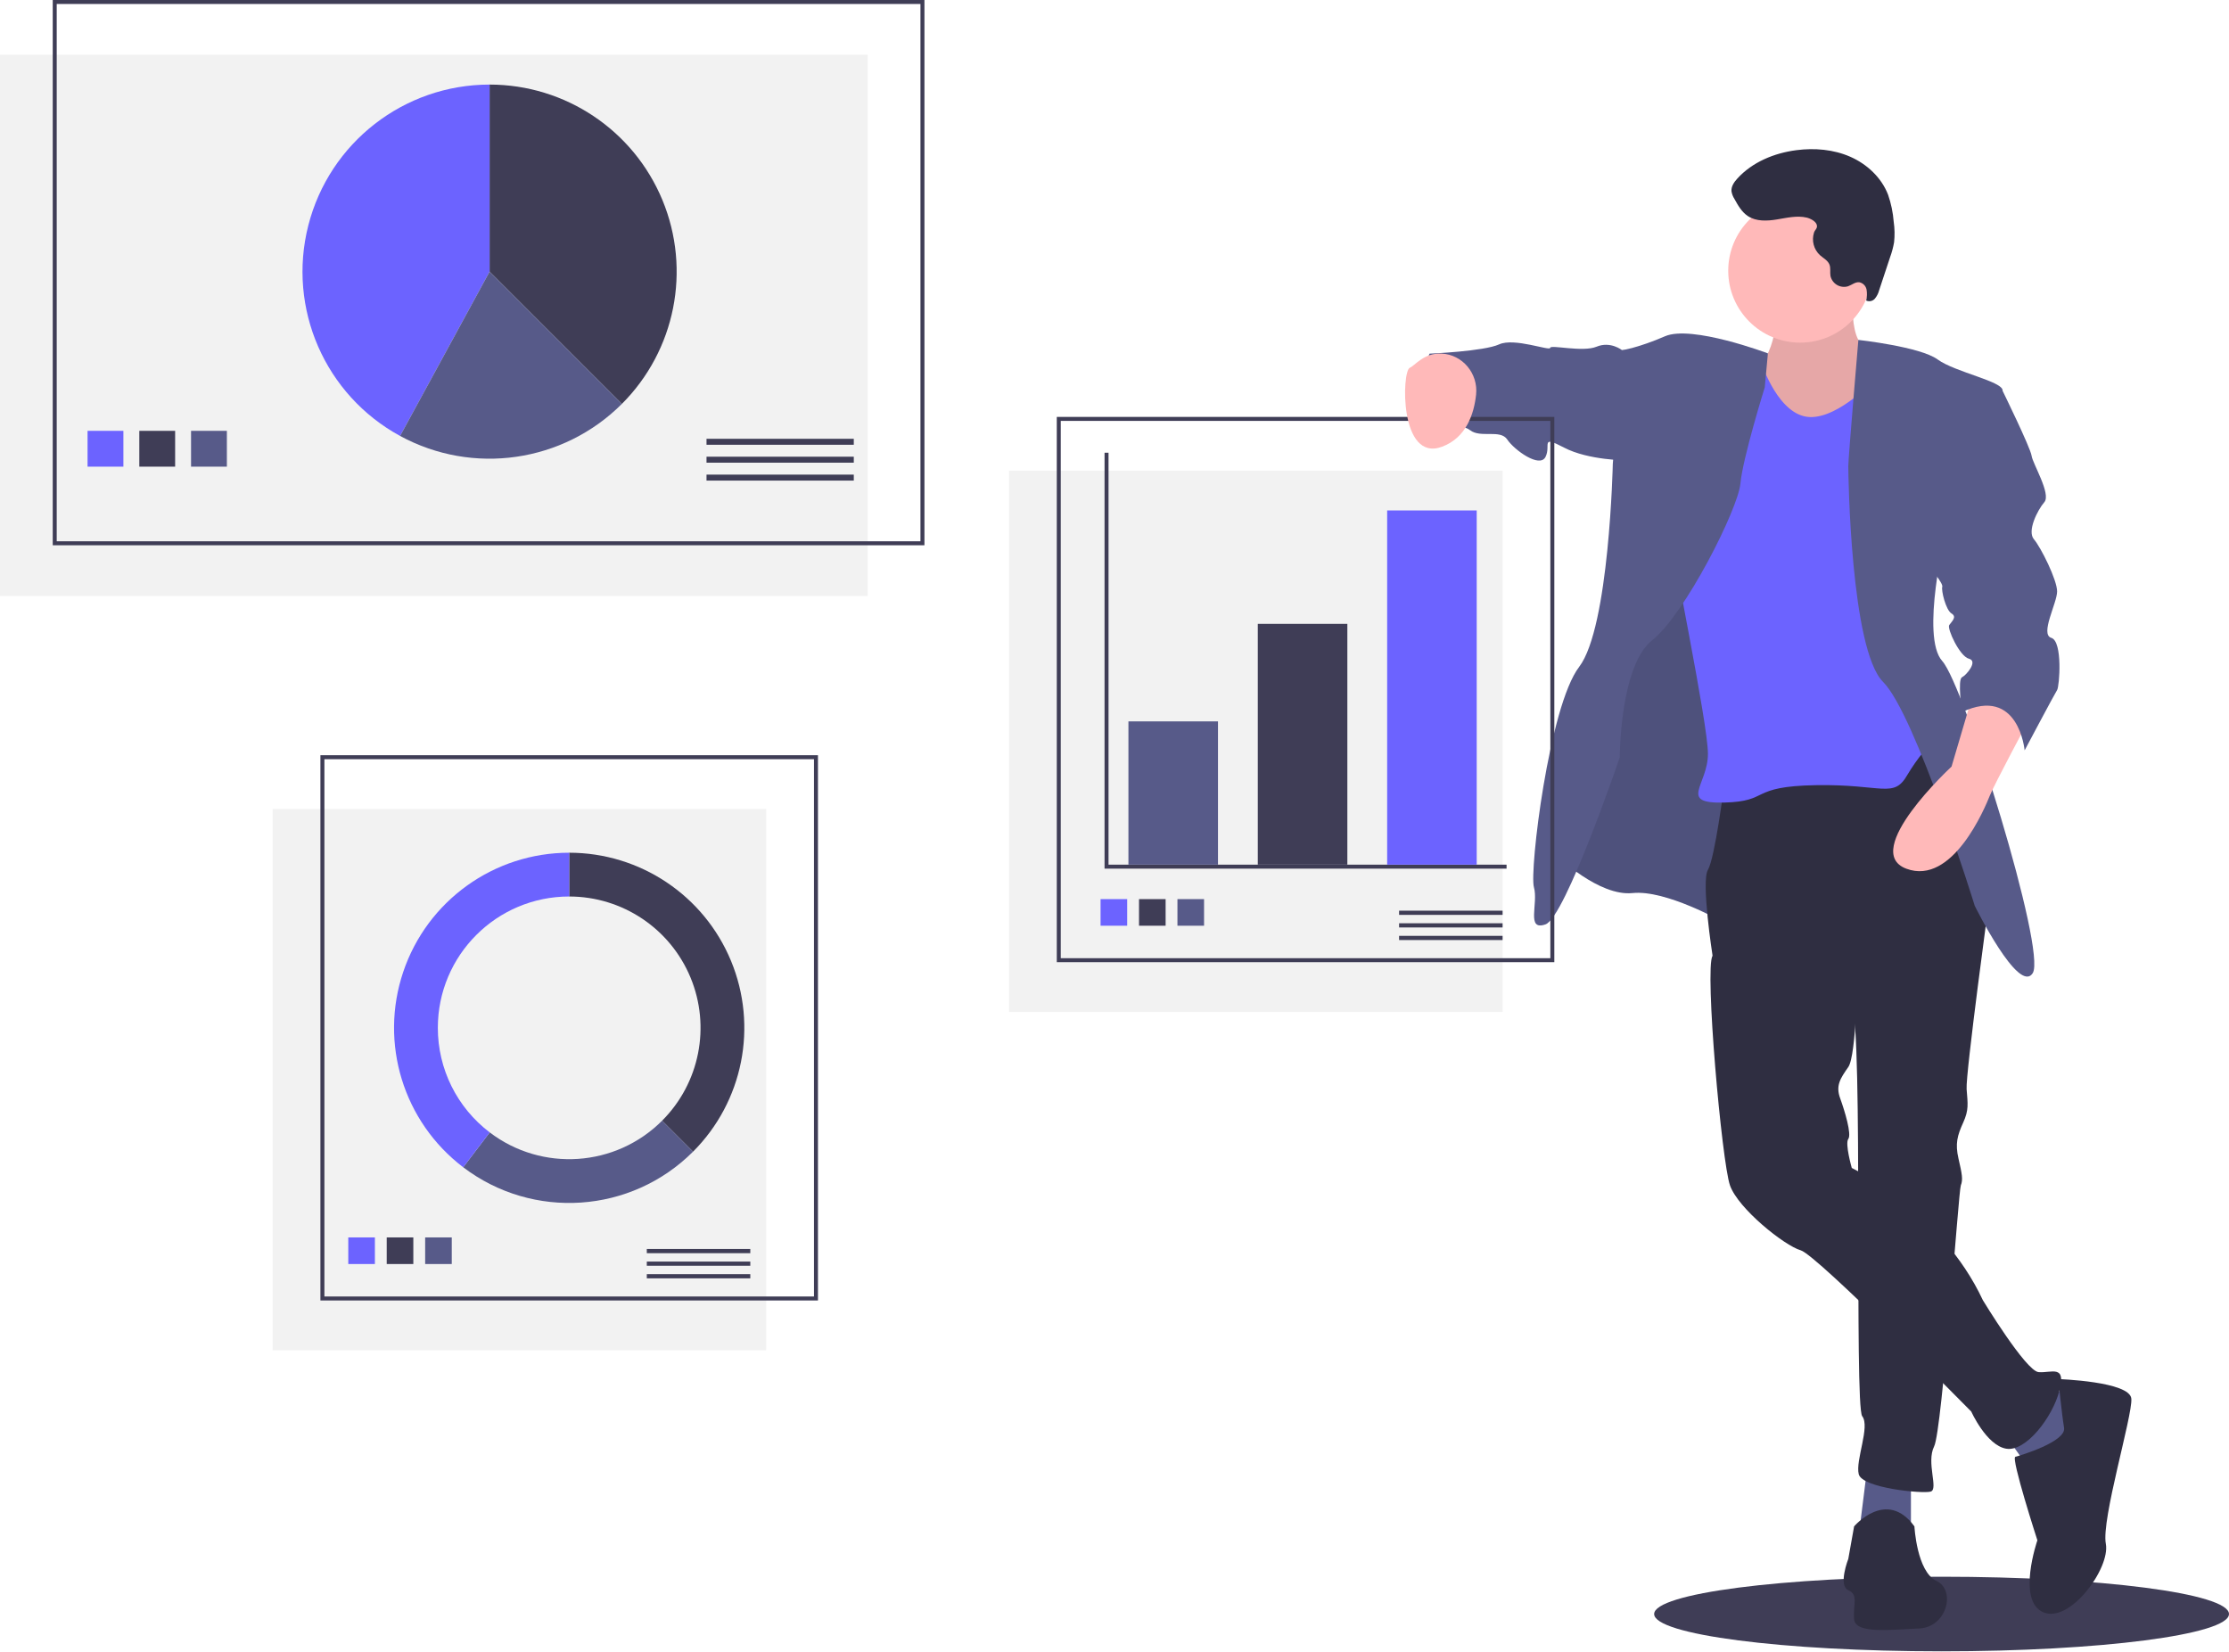
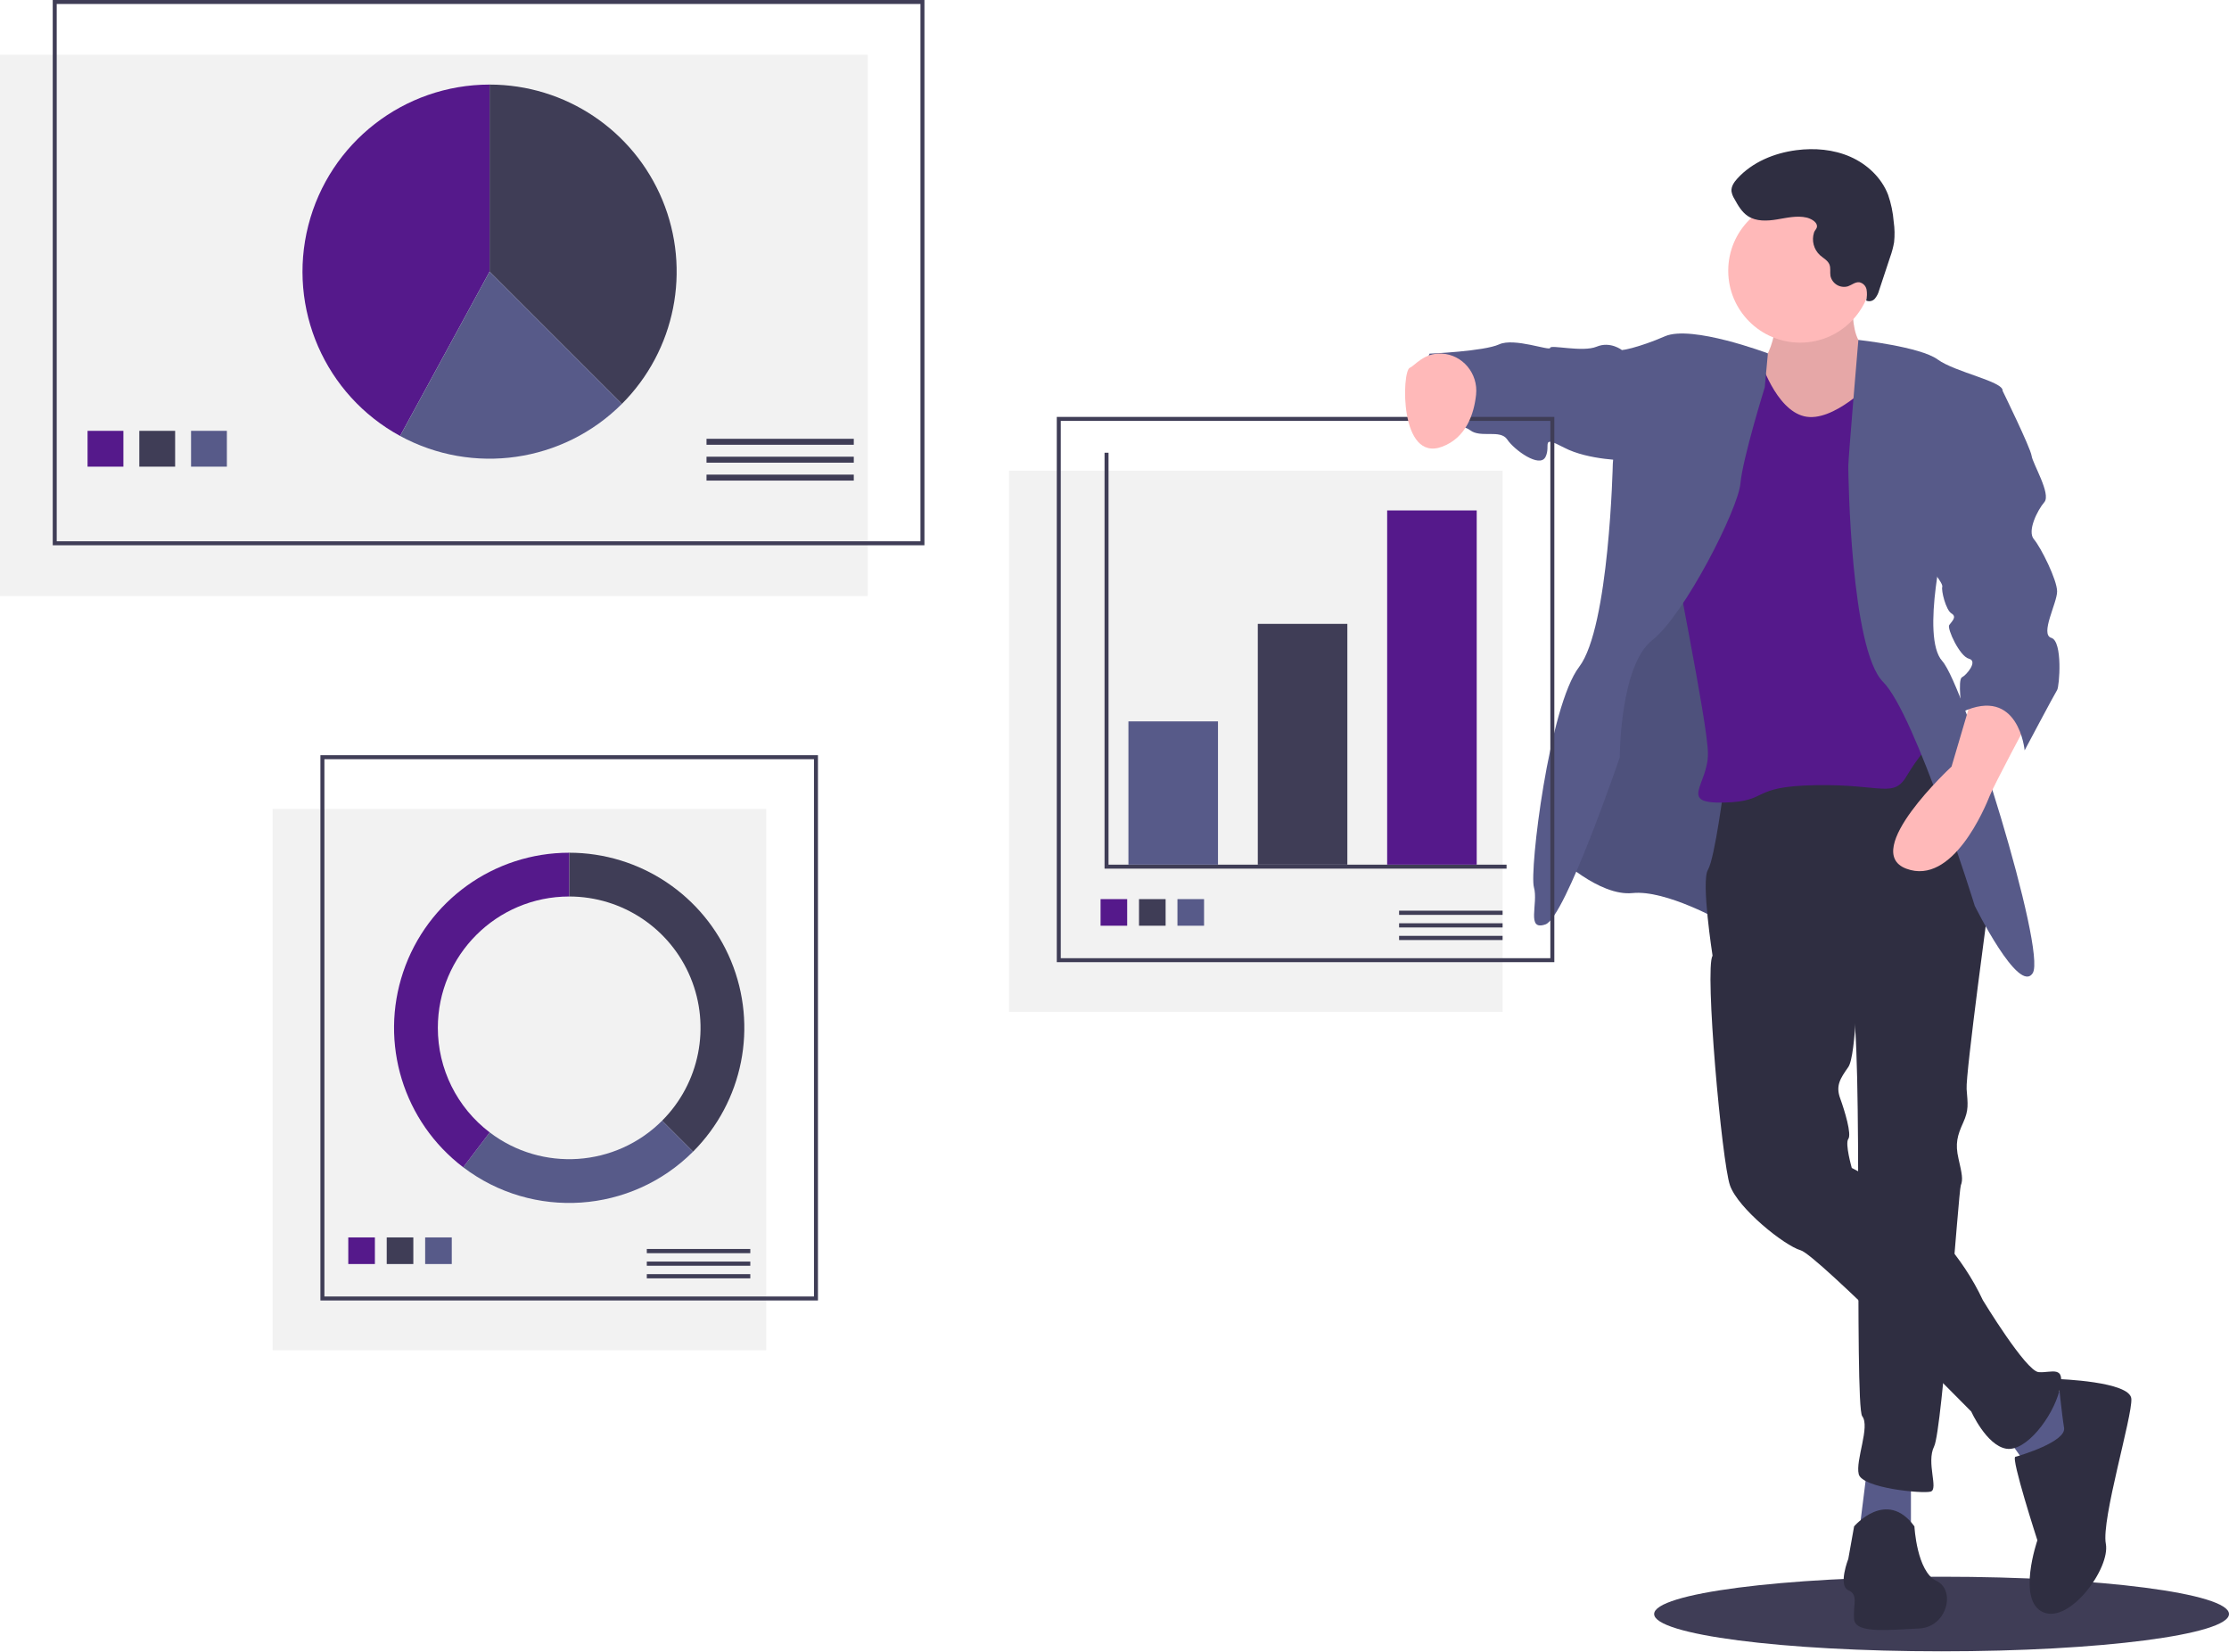
<svg xmlns="http://www.w3.org/2000/svg" id="fa973782-3a18-4630-a762-87130b613ac3" data-name="Layer 1" width="1120" height="829.801" viewBox="0 0 1120 829.801">
  <ellipse cx="975.579" cy="811.059" rx="144.421" ry="18.742" fill="#3f3d56" />
  <rect y="27.5" width="436" height="272" fill="#f2f2f2" />
  <rect x="27.5" y="1" width="436" height="272" fill="none" stroke="#3f3d56" stroke-miterlimit="10" stroke-width="2" />
  <path d="M352.468,237.568A94,94,0,0,0,286,77.1v94Z" transform="translate(-40 -34.59967)" fill="#3f3d56" />
-   <path d="M286,77.1a94.011,94.011,0,0,0-44.968,176.564L286,171.1Z" transform="translate(-40 -34.59967)" fill="#6c63ff" />
+   <path d="M286,77.1a94.011,94.011,0,0,0-44.968,176.564L286,171.1Z" transform="translate(-40 -34.59967)" fill="#55198b" />
  <path d="M352.468,237.568,286,171.1l-44.968,82.564a94.049,94.049,0,0,0,111.436-16.096Z" transform="translate(-40 -34.59967)" fill="#575a89" />
-   <rect x="44" y="216.5" width="18" height="18" fill="#6c63ff" />
+   <rect x="44" y="216.5" width="18" height="18" fill="#55198b" />
  <rect x="70" y="216.5" width="18" height="18" fill="#3f3d56" />
  <rect x="96" y="216.5" width="18" height="18" fill="#575a89" />
  <rect x="355" y="220.5" width="74" height="3" fill="#3f3d56" />
  <rect x="355" y="229.5" width="74" height="3" fill="#3f3d56" />
  <rect x="355" y="238.5" width="74" height="3" fill="#3f3d56" />
  <rect x="137" y="406.5" width="248" height="272" fill="#f2f2f2" />
  <rect x="162" y="380.5" width="248" height="272" fill="none" stroke="#3f3d56" stroke-miterlimit="10" stroke-width="2" />
-   <rect x="175" y="621.814" width="13.371" height="13.371" fill="#6c63ff" />
+   <rect x="175" y="621.814" width="13.371" height="13.371" fill="#55198b" />
  <rect x="194.314" y="621.814" width="13.371" height="13.371" fill="#3f3d56" />
  <rect x="213.629" y="621.814" width="13.371" height="13.371" fill="#575a89" />
  <rect x="325" y="627.622" width="52" height="2.108" fill="#3f3d56" />
  <rect x="325" y="633.946" width="52" height="2.108" fill="#3f3d56" />
  <rect x="325" y="640.27" width="52" height="2.108" fill="#3f3d56" />
  <path d="M326,463.1v22a66,66,0,0,1,46.669,112.669l15.556,15.556A88,88,0,0,0,326,463.1Z" transform="translate(-40 -34.59967)" fill="#3f3d56" />
  <path d="M388.225,613.325l-15.556-15.556a65.983,65.983,0,0,1-86.6,5.872L272.753,621.161a87.998,87.998,0,0,0,115.472-7.836Z" transform="translate(-40 -34.59967)" fill="#575a89" />
-   <path d="M260,551.1a66,66,0,0,1,66-66v-22a87.999,87.999,0,0,0-53.247,158.061l13.316-17.521A65.885,65.885,0,0,1,260,551.1Z" transform="translate(-40 -34.59967)" fill="#6c63ff" />
+   <path d="M260,551.1a66,66,0,0,1,66-66v-22a87.999,87.999,0,0,0-53.247,158.061l13.316-17.521A65.885,65.885,0,0,1,260,551.1Z" transform="translate(-40 -34.59967)" fill="#55198b" />
  <path d="M971.624,175.593s-4.08,30.311,6.412,33.808,7.578,30.311,7.578,30.311l-31.476,23.899-27.979,2.332-6.995-36.14L923.244,220.476s15.738-18.653,4.663-37.888S971.624,175.593,971.624,175.593Z" transform="translate(-40 -34.59967)" fill="#ffb9b9" />
  <path d="M971.624,175.593s-4.08,30.311,6.412,33.808,7.578,30.311,7.578,30.311l-31.476,23.899-27.979,2.332-6.995-36.14L923.244,220.476s15.738-18.653,4.663-37.888S971.624,175.593,971.624,175.593Z" transform="translate(-40 -34.59967)" opacity="0.1" />
  <path d="M942.48,411.666,905.757,497.935s-28.562-16.321-45.466-14.572-37.888-18.653-37.888-18.653l20.984-101.424,39.054-107.836,54.209,34.391Z" transform="translate(-40 -34.59967)" fill="#575a89" />
  <path d="M942.48,411.666,905.757,497.935s-28.562-16.321-45.466-14.572-37.888-18.653-37.888-18.653l20.984-101.424,39.054-107.836,54.209,34.391Z" transform="translate(-40 -34.59967)" opacity="0.1" />
  <polygon points="960.186 743.708 960.186 771.687 933.956 771.687 938.036 739.045 960.186 743.708" fill="#575a89" />
  <polygon points="1028.385 695.328 1047.621 706.986 1033.631 739.045 1019.059 737.296 1005.069 717.478 1028.385 695.328" fill="#575a89" />
  <path d="M1005.432,403.505l34.391,81.023s-12.241,89.766-11.658,97.344,1.166,10.492-1.749,16.904-4.08,10.492-2.332,18.07,2.332,10.492,1.166,13.407-9.326,122.991-13.407,131.152,2.332,21.567-1.749,22.733-34.391-1.749-36.14-8.743,5.829-23.899,1.749-29.145.583-194.105-5.246-206.928-69.948-24.482-69.948-24.482-5.829-37.305-2.332-43.134S906.34,429.153,906.34,429.153Z" transform="translate(-40 -34.59967)" fill="#2f2e41" />
  <path d="M971.624,801.624s16.321-19.236,30.311,0c0,0,1.166,22.733,11.075,27.396s5.246,23.316-8.743,23.899-32.059,2.914-32.642-4.663,2.332-12.241-2.914-14.572,0-15.738,0-15.738Z" transform="translate(-40 -34.59967)" fill="#2f2e41" />
  <path d="M973.373,522.999s-.583,41.969-4.663,47.798-6.412,9.326-4.08,15.738,5.829,18.07,4.08,20.401,1.749,14.572,1.749,14.572,44.883,21.567,65.867,66.45c0,0,21.567,35.557,27.979,36.14s13.99-4.08,10.492,9.326-16.904,30.894-26.813,29.145S1030.497,743.917,1030.497,743.917s-77.525-78.691-85.686-81.023-31.476-20.984-35.557-32.642-12.824-109.002-8.743-115.413,19.236-15.155,19.236-15.155Z" transform="translate(-40 -34.59967)" fill="#2f2e41" />
  <path d="M1074.214,727.596s36.14,1.166,36.722,9.909-15.155,60.621-12.824,72.862-18.07,40.22-31.476,34.391-2.914-36.14-2.914-36.14-13.407-41.386-11.075-41.969,25.647-7.578,24.482-14.572S1074.214,727.596,1074.214,727.596Z" transform="translate(-40 -34.59967)" fill="#2f2e41" />
  <circle cx="904.52" cy="136.039" r="36.14" fill="#ffb9b9" />
-   <path d="M980.951,226.305s-19.818,20.984-34.391,17.487-22.15-28.562-22.15-28.562l-26.23-4.663s-18.653,82.771-18.653,90.932,18.653,96.178,18.653,111.916-15.155,25.065,8.161,24.482,12.241-8.161,46.049-8.743,39.054,6.995,46.049-5.246a97.523,97.523,0,0,1,17.487-21.567l-12.241-43.134L1001.935,237.38s-14.944-29.145-21.753-26.813C980.182,210.567,983.865,223.39,980.951,226.305Z" transform="translate(-40 -34.59967)" fill="#6c63ff" />
+   <path d="M980.951,226.305s-19.818,20.984-34.391,17.487-22.15-28.562-22.15-28.562l-26.23-4.663s-18.653,82.771-18.653,90.932,18.653,96.178,18.653,111.916-15.155,25.065,8.161,24.482,12.241-8.161,46.049-8.743,39.054,6.995,46.049-5.246a97.523,97.523,0,0,1,17.487-21.567l-12.241-43.134L1001.935,237.38s-14.944-29.145-21.753-26.813C980.182,210.567,983.865,223.39,980.951,226.305Z" transform="translate(-40 -34.59967)" fill="#55198b" />
  <path d="M973.771,205.411s31.078,3.407,39.822,9.819,33.225,11.075,32.642,15.738-28.562,71.113-28.562,71.113-12.824,52.461-1.749,64.702,52.461,145.724,45.466,156.799-29.145-33.808-29.145-33.808-29.728-96.178-46.049-112.499S968.71,272.937,968.71,268.856,973.771,205.411,973.771,205.411Z" transform="translate(-40 -34.59967)" fill="#575a89" />
  <path d="M928.313,212.172S890.019,197.743,876.612,203.572s-21.567,6.995-21.567,6.995L850.382,267.691s-1.749,82.188-16.904,102.007-25.065,102.59-22.733,110.75-4.08,22.15,5.829,18.653,37.305-83.937,37.305-83.937,0-46.049,16.321-58.873,43.134-65.867,44.3-78.691,12.241-48.38,12.241-48.38Z" transform="translate(-40 -34.59967)" fill="#575a89" />
  <path d="M1059.642,395.928S1042.155,428.57,1039.823,434.399s-18.653,45.466-41.969,36.722,22.733-51.295,22.733-51.295l10.492-35.557S1058.476,378.441,1059.642,395.928Z" transform="translate(-40 -34.59967)" fill="#ffb9b9" />
  <path d="M860.874,210.567h-5.829s-5.829-4.663-12.824-1.749-23.316-1.166-23.316.583-18.07-5.246-25.647-1.749-34.974,4.663-34.974,4.663-11.075,27.979-3.497,33.225,18.653,1.166,23.899,5.246,15.155-.583,18.653,4.663,16.321,14.572,19.236,8.743-2.914-11.075,9.326-4.663,31.476,6.412,31.476,6.412Z" transform="translate(-40 -34.59967)" fill="#575a89" />
  <path d="M947.778,143.937c-4.89-1.13-9.967.122-14.92.934s-10.412,1.079-14.602-1.684c-3.094-2.041-4.997-5.418-6.783-8.665a9.973,9.973,0,0,1-1.459-3.823c-.21-2.402,1.318-4.594,2.94-6.377,7.537-8.285,18.551-12.819,29.658-14.26,9.13-1.184,18.65-.391,27.081,3.307s15.68,10.47,18.995,19.06a54.127,54.127,0,0,1,2.837,13.611,40.657,40.657,0,0,1,.191,10.308,44.188,44.188,0,0,1-1.998,7.468L984.227,180.395a10.924,10.924,0,0,1-2.159,4.274,3.736,3.736,0,0,1-4.374.958,13.613,13.613,0,0,0,.197-5.5,4.641,4.641,0,0,0-3.662-3.693c-2.024-.215-3.753,1.354-5.673,2.03a6.979,6.979,0,0,1-8.811-5.245c-.303-1.896.206-3.925-.513-5.705-.842-2.086-3.074-3.179-4.751-4.677a10.936,10.936,0,0,1-3.001-11.366c.449-1.38,1.717-2.007,1.463-3.592C952.61,145.799,949.544,144.345,947.778,143.937Z" transform="translate(-40 -34.59967)" fill="#2f2e41" />
  <rect x="507" y="236.5" width="248" height="272" fill="#f2f2f2" />
  <rect x="532" y="210.5" width="248" height="272" fill="none" stroke="#3f3d56" stroke-miterlimit="10" stroke-width="2" />
  <polyline points="556 227.5 556 435.5 757 435.5" fill="none" stroke="#3f3d56" stroke-miterlimit="10" stroke-width="2" />
  <rect x="567" y="362.5" width="45" height="72" fill="#575a89" />
  <rect x="632" y="313.5" width="45" height="121" fill="#3f3d56" />
-   <rect x="697" y="256.5" width="45" height="178" fill="#6c63ff" />
-   <rect x="553" y="451.814" width="13.371" height="13.371" fill="#6c63ff" />
+   <rect x="697" y="256.5" width="45" height="178" fill="#55198b" />
+   <rect x="553" y="451.814" width="13.371" height="13.371" fill="#55198b" />
  <rect x="572.314" y="451.814" width="13.371" height="13.371" fill="#3f3d56" />
  <rect x="591.629" y="451.814" width="13.371" height="13.371" fill="#575a89" />
  <rect x="703" y="457.622" width="52" height="2.108" fill="#3f3d56" />
  <rect x="703" y="463.946" width="52" height="2.108" fill="#3f3d56" />
  <rect x="703" y="470.27" width="52" height="2.108" fill="#3f3d56" />
  <path d="M764.308,212.282c10.628.462,18.526,10.101,17.376,20.677-1.042,9.582-4.884,21.505-16.987,26.084-21.567,8.161-20.401-37.888-16.321-39.637C751.095,218.24,755.37,211.893,764.308,212.282Z" transform="translate(-40 -34.59967)" fill="#ffb9b9" />
  <path d="M1039.823,227.854l6.412,3.114s13.99,28.562,14.572,32.642,9.909,19.236,6.412,23.316-8.743,14.572-5.246,18.653,11.658,20.401,11.658,26.23-8.743,21.567-2.914,23.316,4.08,24.482,2.914,26.23-16.321,30.311-16.321,30.311-2.914-32.642-31.476-19.236c0,0-2.332-16.321,0-17.487s8.161-8.161,3.497-9.326-11.075-15.155-9.909-16.904,4.08-4.08,1.166-5.829-5.246-11.658-4.663-13.407-6.412-9.909-6.412-9.909Z" transform="translate(-40 -34.59967)" fill="#575a89" />
</svg>
